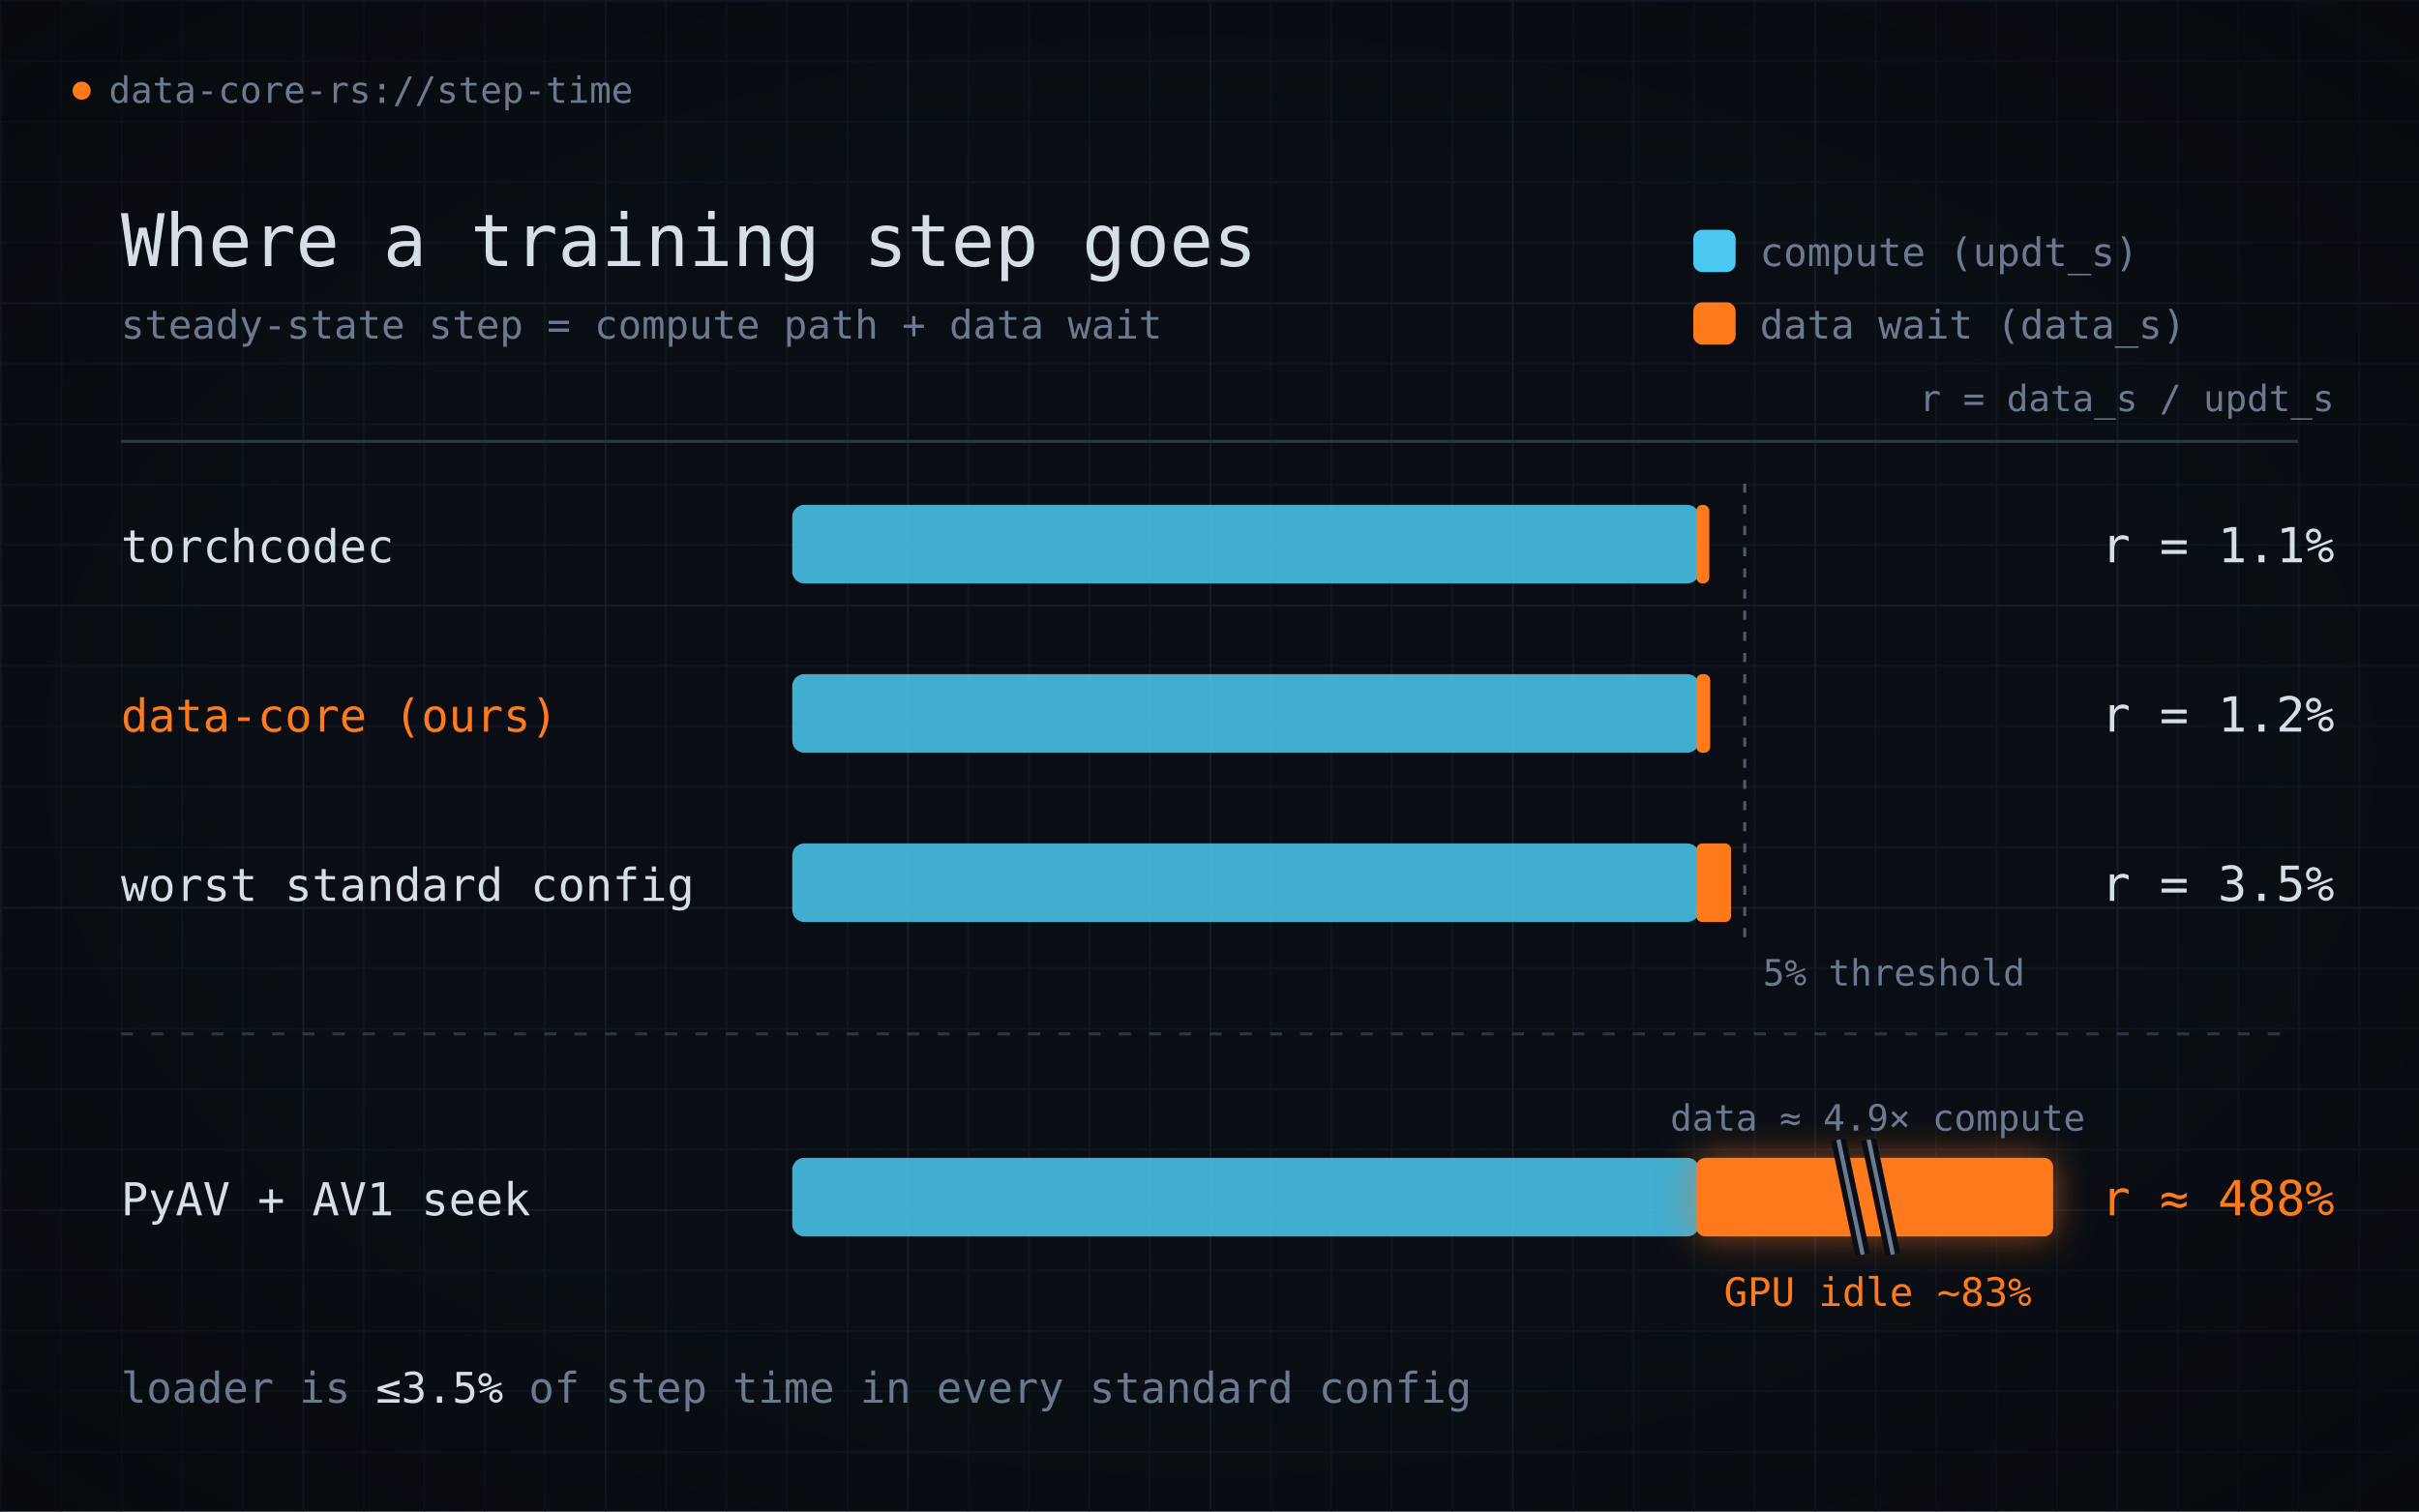
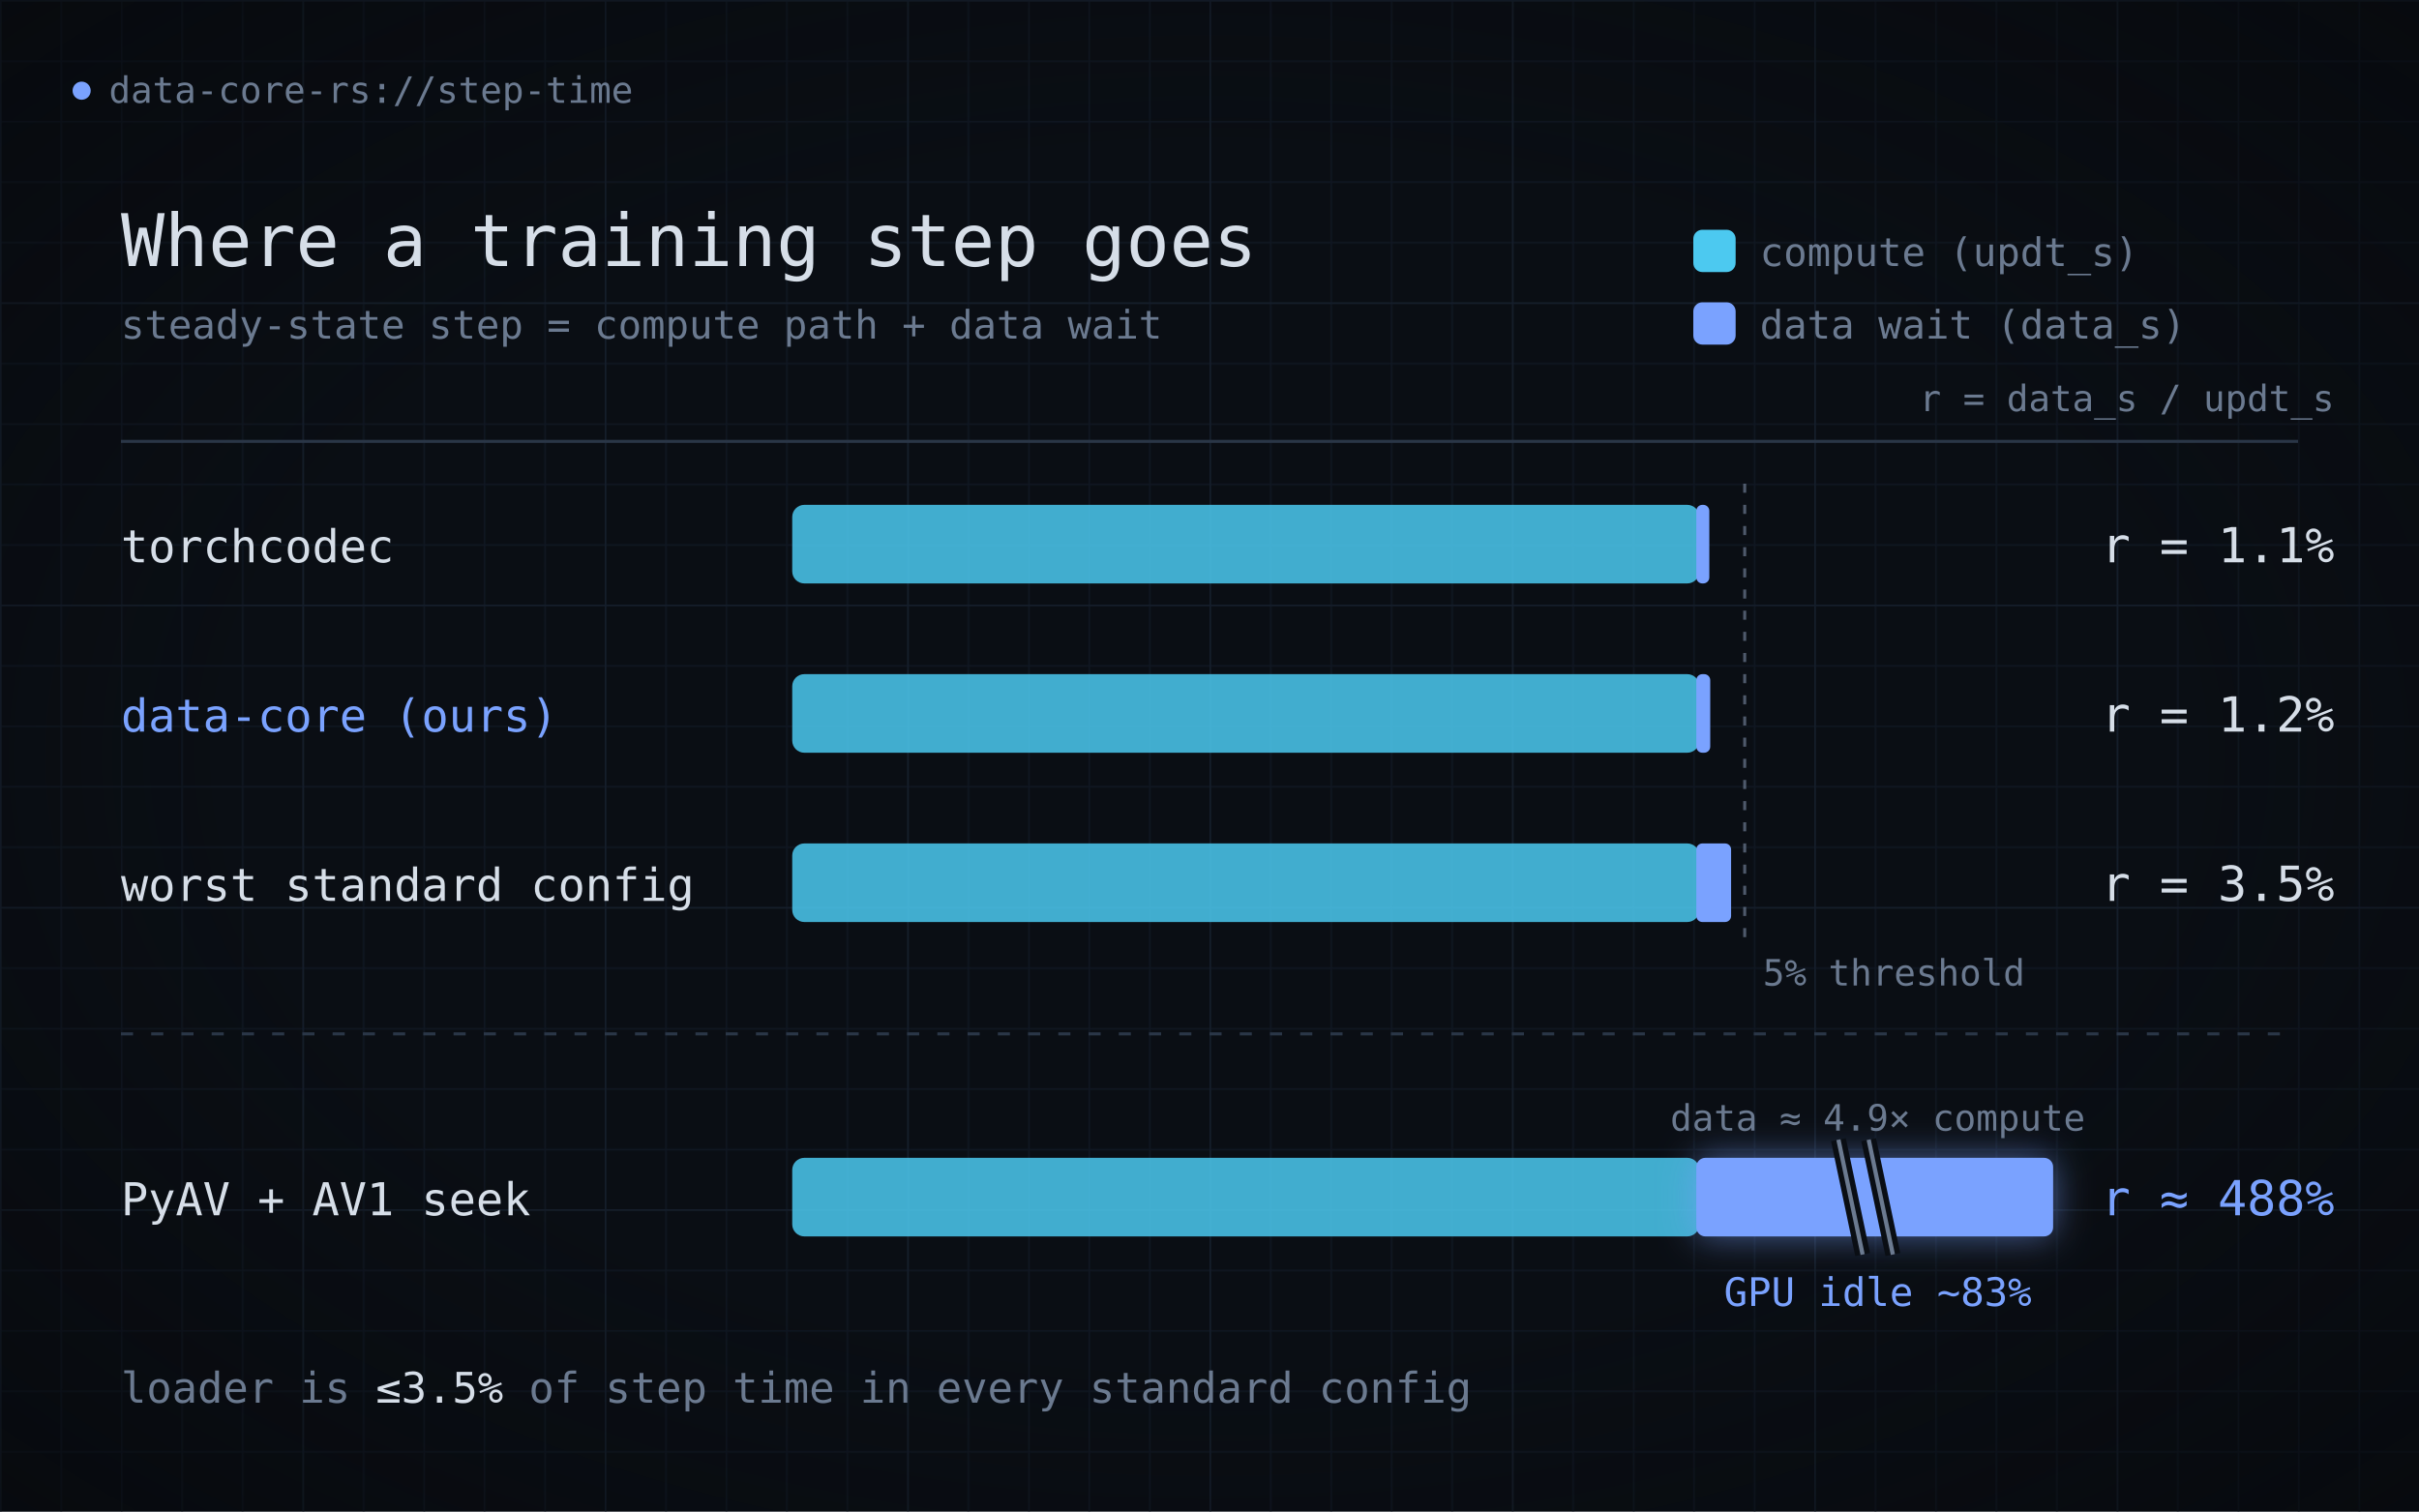
<svg xmlns="http://www.w3.org/2000/svg" viewBox="0 0 800 500" width="800" height="500" font-family="'JetBrains Mono','SF Mono',Menlo,Consolas,monospace">
  <style>

.bar{transform-box:fill-box;transform-origin:left center;}
.d1{animation-delay:.1s}.d2{animation-delay:.25s}.d3{animation-delay:.4s}.d4{animation-delay:.6s}
@keyframes grow{from{transform:scaleX(0)}to{transform:scaleX(1)}}
.idle{animation:id 2.4s ease-in-out infinite}
@keyframes id{0%,100%{opacity:.65}50%{opacity:1}}

@media (prefers-reduced-motion: reduce){ *{animation:none!important} }
</style>
  <defs>
    <pattern id="gm" width="20" height="20" patternUnits="userSpaceOnUse">
      <path d="M20 0H0V20" fill="none" stroke="#101722" />
    </pattern>
    <pattern id="gM" width="100" height="100" patternUnits="userSpaceOnUse">
      <rect width="100" height="100" fill="url(#gm)" />
      <path d="M100 0H0V100" fill="none" stroke="#151e2b" />
    </pattern>
    <radialGradient id="vg" cx="50%" cy="50%" r="72%">
      <stop offset="55%" stop-color="#05070a" stop-opacity="0" />
      <stop offset="100%" stop-color="#05070a" stop-opacity="0.6" />
    </radialGradient>
    <filter id="glow" x="-60%" y="-60%" width="220%" height="220%">
      <feGaussianBlur stdDeviation="6" result="b" />
      <feComponentTransfer in="b" result="b2">
        <feFuncA type="linear" slope="0.55" />
      </feComponentTransfer>
      <feMerge>
        <feMergeNode in="b2" />
        <feMergeNode in="SourceGraphic" />
      </feMerge>
    </filter>
  </defs>
  <rect width="800" height="500" fill="#0a0e14" />
  <rect width="800" height="500" fill="url(#gM)" />
  <rect width="800" height="500" fill="url(#vg)" />
-   <circle cx="27" cy="30" r="3" fill="#ff7a1a" />
+   <circle cx="27" cy="30" r="3" fill="#7aa2ff" />
  <text x="36" y="34" font-size="12" fill="#6b7a90">data-core-rs://step-time</text>
  <text x="40" y="88" font-size="24" fill="#d6dee8">Where a training step goes</text>
  <text x="40" y="112" font-size="13" fill="#6b7a90">steady-state step = compute path + data wait</text>
  <g font-size="13" fill="#6b7a90">
    <rect x="560" y="76" width="14" height="14" rx="3" fill="#4cc9f0" />
    <text x="582" y="88">compute (updt_s)</text>
-     <rect x="560" y="100" width="14" height="14" rx="3" fill="#ff7a1a" />
+     <rect x="560" y="100" width="14" height="14" rx="3" fill="#7aa2ff" />
    <text x="582" y="112">data wait (data_s)</text>
  </g>
  <text x="772" y="136" font-size="12" fill="#6b7a90" text-anchor="end">r = data_s / updt_s</text>
  <line x1="40" y1="146" x2="760" y2="146" stroke="#2a3647" />
  <line x1="577" y1="160" x2="577" y2="312" stroke="#6b7a90" stroke-dasharray="3 4" stroke-opacity=".7" />
  <text x="583" y="326" font-size="12" fill="#6b7a90">5% threshold</text>
  <text x="40" y="186" font-size="15" fill="#d6dee8">torchcodec</text>
  <g class="bar d1">
    <rect x="262" y="167" width="300" height="26" rx="4" fill="#4cc9f0" fill-opacity=".85" />
-     <rect x="561" y="167" width="4.3" height="26" rx="2" fill="#ff7a1a" />
+     <rect x="561" y="167" width="4.3" height="26" rx="2" fill="#7aa2ff" />
  </g>
  <text x="772" y="186" font-size="16" fill="#d6dee8" text-anchor="end">r = 1.1%</text>
-   <text x="40" y="242" font-size="15" fill="#ff7a1a">data-core (ours)</text>
+   <text x="40" y="242" font-size="15" fill="#7aa2ff">data-core (ours)</text>
  <g class="bar d2">
    <rect x="262" y="223" width="300" height="26" rx="4" fill="#4cc9f0" fill-opacity=".85" />
-     <rect x="561" y="223" width="4.6" height="26" rx="2" fill="#ff7a1a" />
+     <rect x="561" y="223" width="4.6" height="26" rx="2" fill="#7aa2ff" />
  </g>
  <text x="772" y="242" font-size="16" fill="#d6dee8" text-anchor="end">r = 1.2%</text>
  <text x="40" y="298" font-size="15" fill="#d6dee8">worst standard config</text>
  <g class="bar d3">
    <rect x="262" y="279" width="300" height="26" rx="4" fill="#4cc9f0" fill-opacity=".85" />
-     <rect x="561" y="279" width="11.5" height="26" rx="2" fill="#ff7a1a" />
+     <rect x="561" y="279" width="11.5" height="26" rx="2" fill="#7aa2ff" />
  </g>
  <text x="772" y="298" font-size="16" fill="#d6dee8" text-anchor="end">r = 3.5%</text>
  <line x1="40" y1="342" x2="760" y2="342" stroke="#2a3647" stroke-dasharray="4 6" />
  <text x="40" y="402" font-size="15" fill="#d6dee8">PyAV + AV1 seek</text>
  <g class="bar d4">
    <rect x="262" y="383" width="300" height="26" rx="4" fill="#4cc9f0" fill-opacity=".85" />
-     <rect class="idle" x="561" y="383" width="118" height="26" rx="3" fill="#ff7a1a" filter="url(#glow)" />
+     <rect class="idle" x="561" y="383" width="118" height="26" rx="3" fill="#7aa2ff" filter="url(#glow)" />
    <path d="M608 377L616 415M618 377L626 415" stroke="#0a0e14" stroke-width="5" />
    <path d="M608 377L616 415M618 377L626 415" stroke="#6b7a90" stroke-width="1.4" />
  </g>
-   <text x="772" y="402" font-size="16" fill="#ff7a1a" text-anchor="end">r ≈ 488%</text>
-   <text x="621" y="432" font-size="13" fill="#ff7a1a" text-anchor="middle">GPU idle ~83%</text>
+   <text x="772" y="402" font-size="16" fill="#7aa2ff" text-anchor="end">r ≈ 488%</text>
+   <text x="621" y="432" font-size="13" fill="#7aa2ff" text-anchor="middle">GPU idle ~83%</text>
  <text x="621" y="374" font-size="12" fill="#6b7a90" text-anchor="middle">data ≈ 4.9× compute</text>
  <text x="40" y="464" font-size="14" fill="#6b7a90">loader is <tspan fill="#d6dee8">≤3.5%</tspan> of step time in every standard config</text>
</svg>
